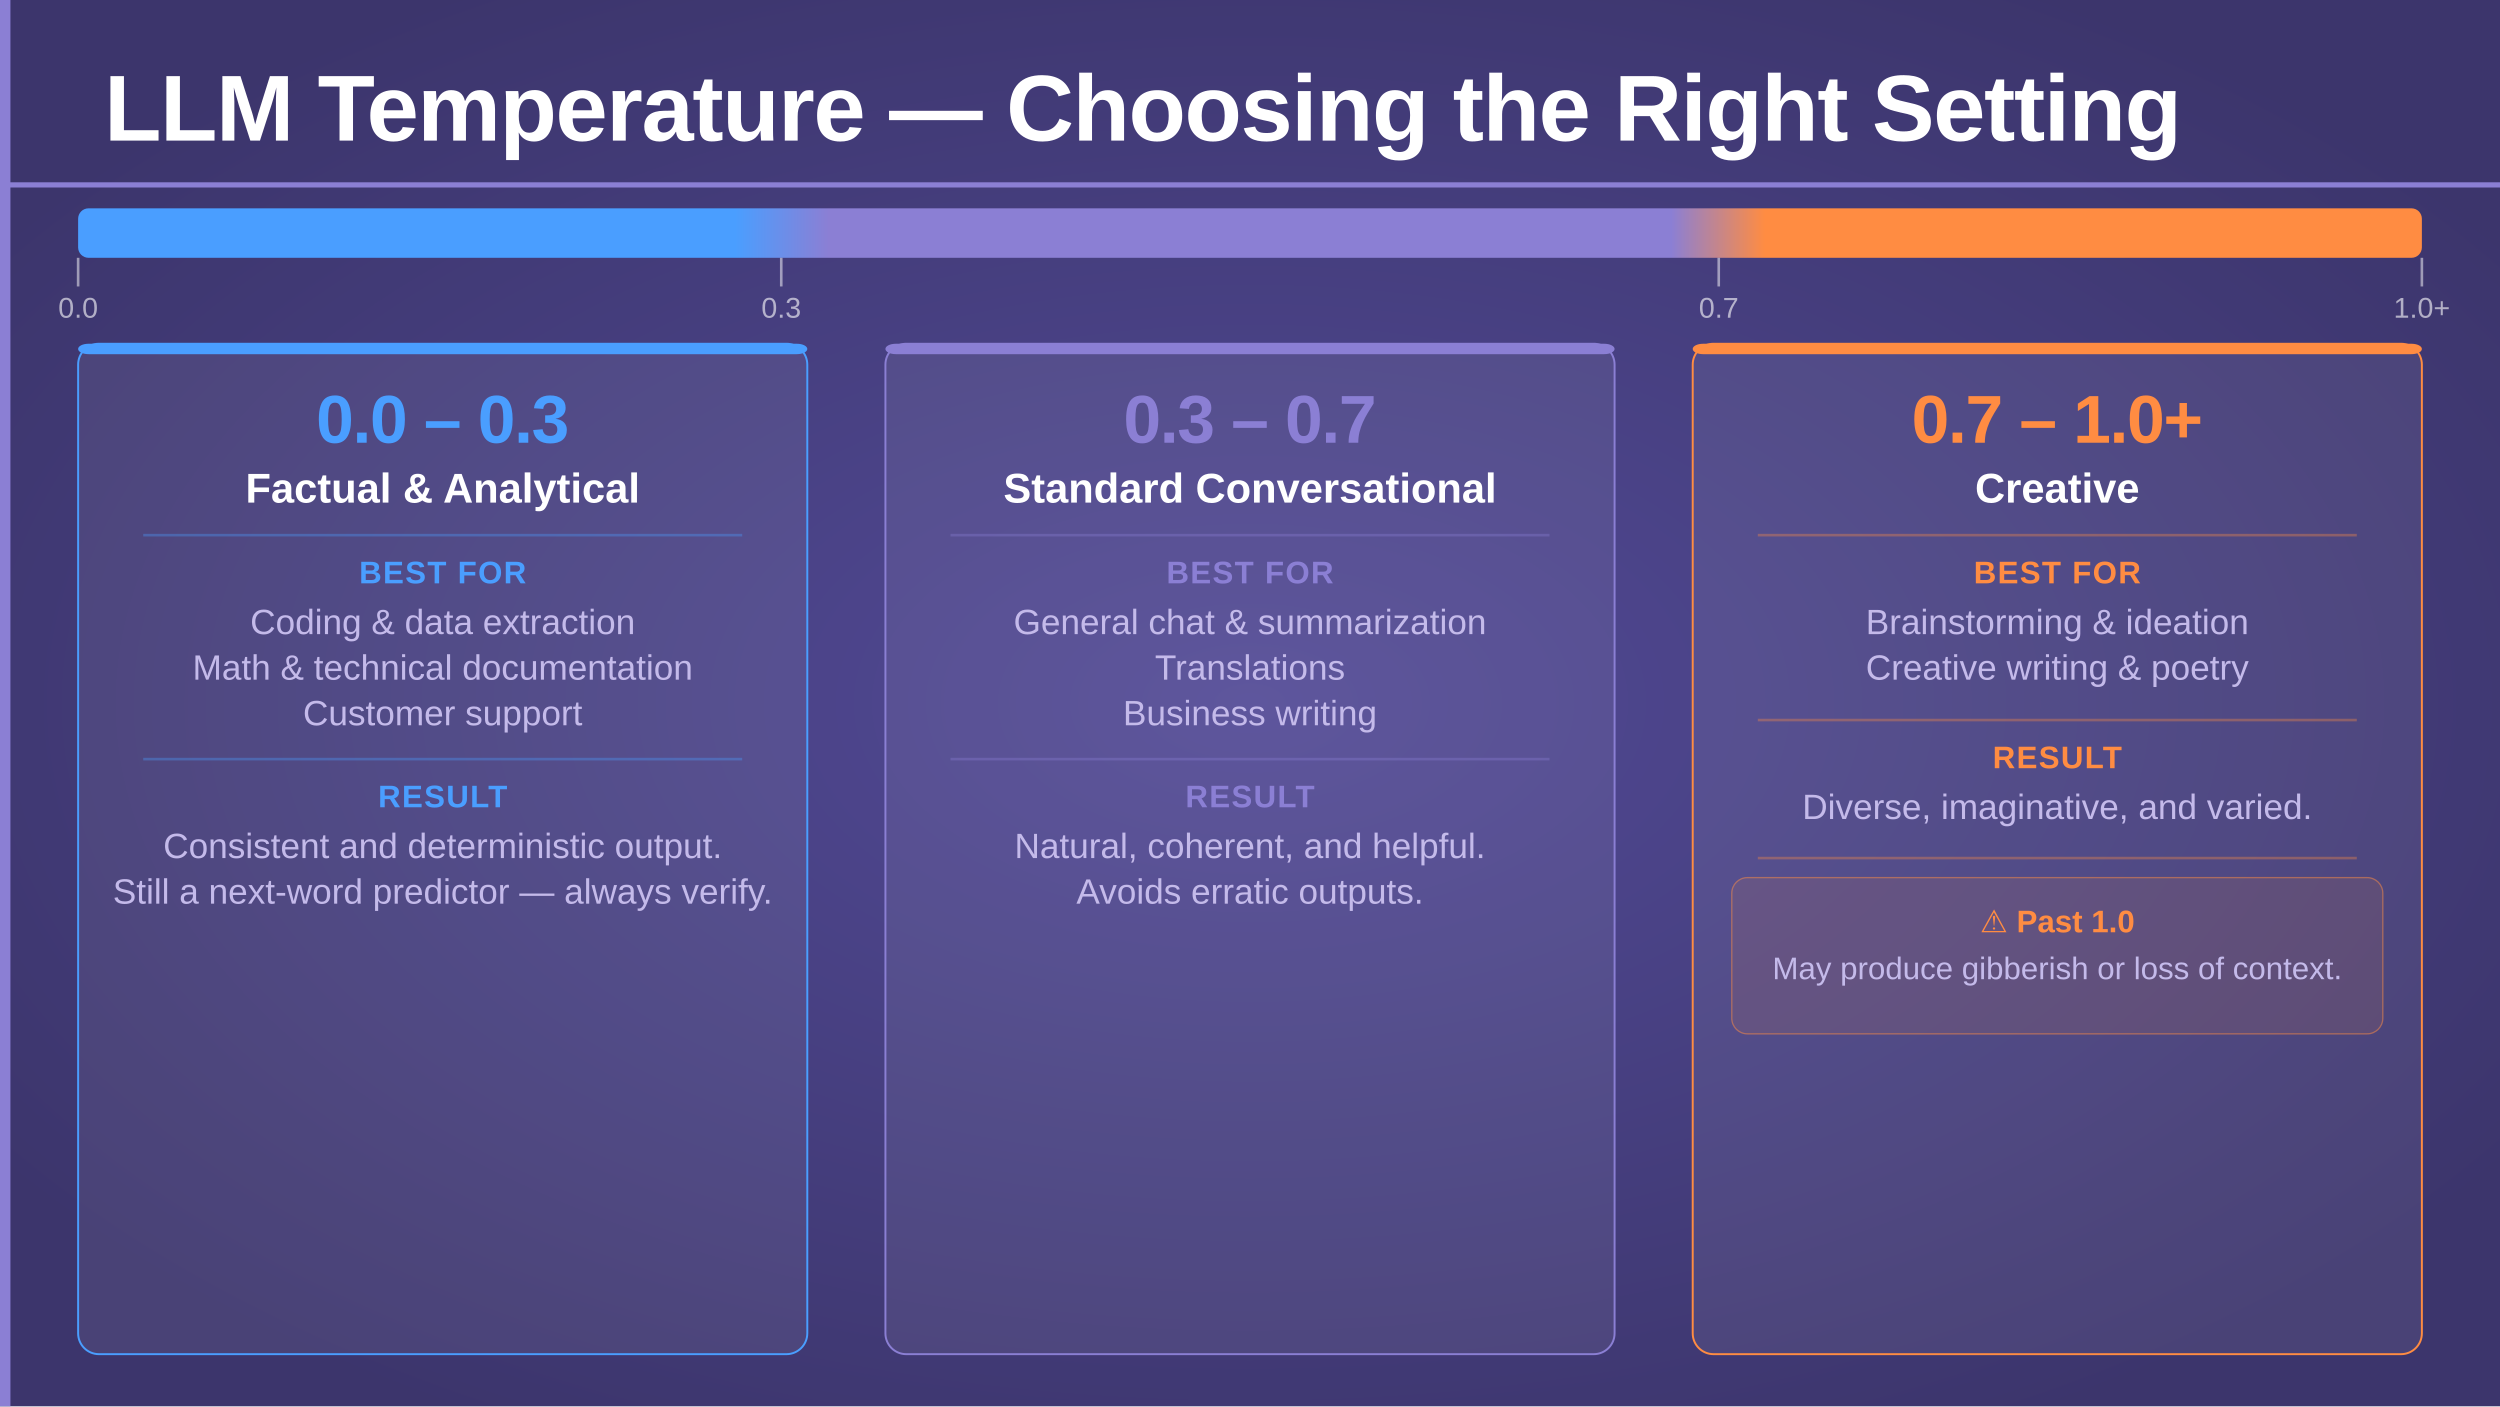
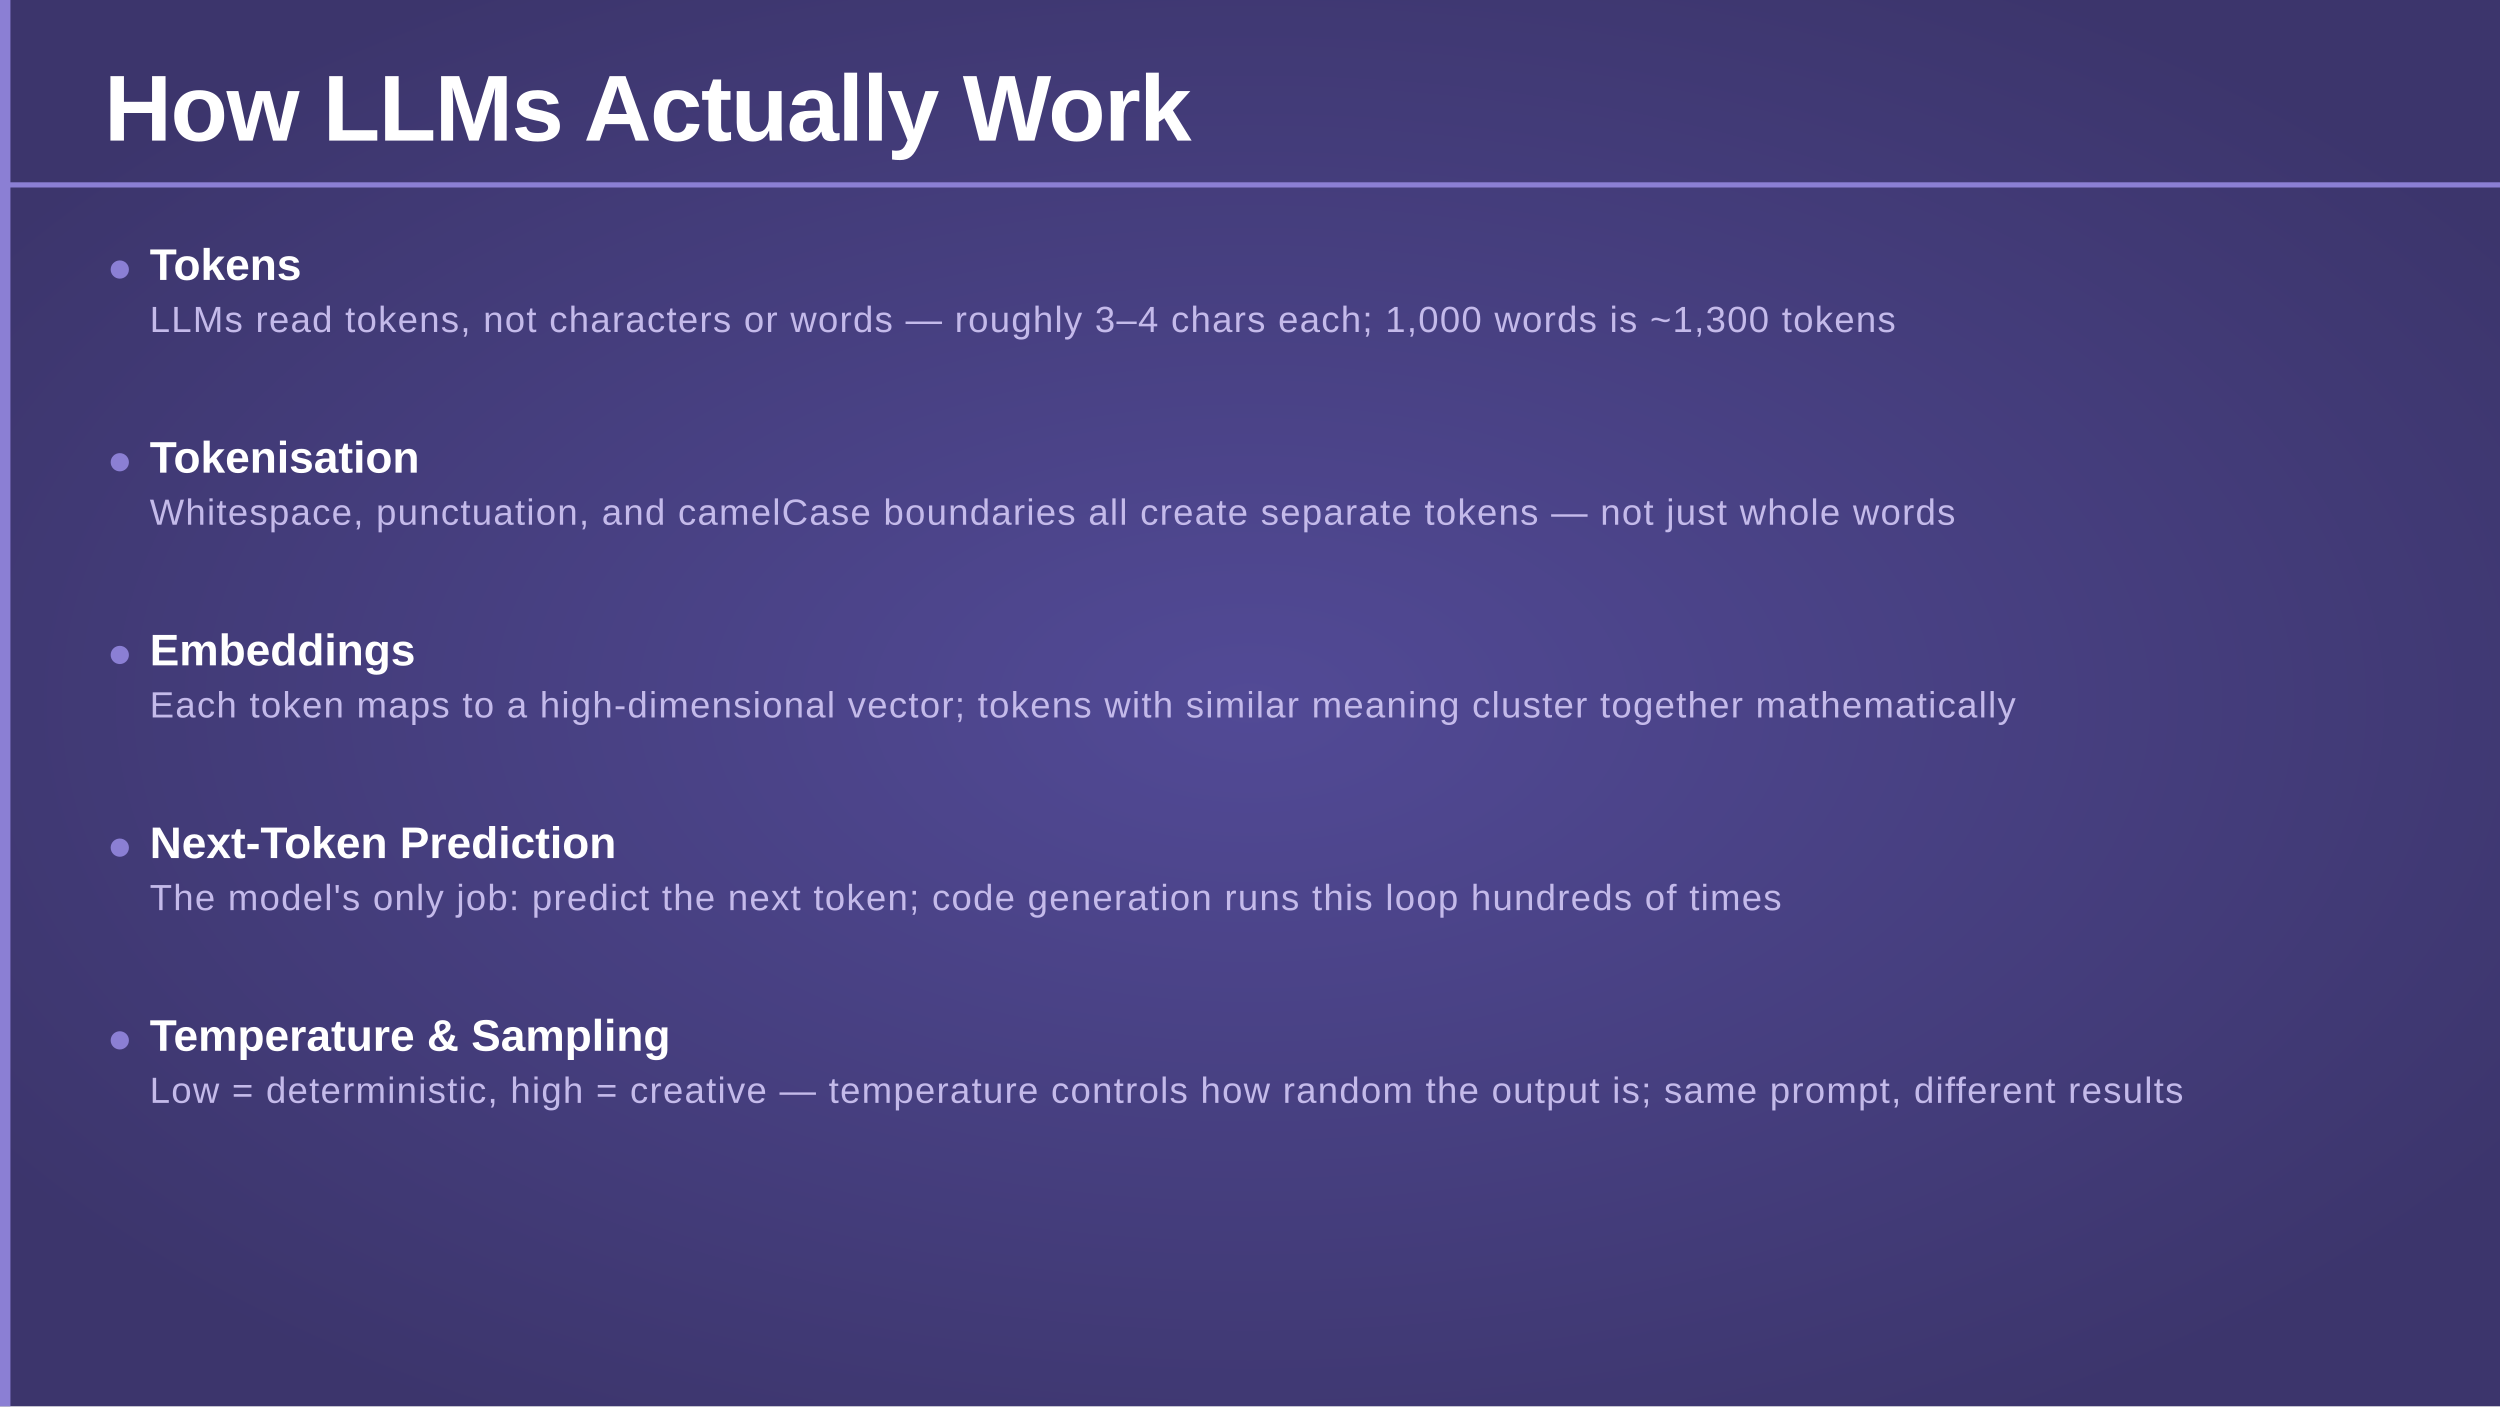
<svg xmlns="http://www.w3.org/2000/svg" viewBox="0 0 1920 1080" width="1920" height="1080">
  <defs>
    <radialGradient id="bgGlow" cx="50%" cy="50%" r="60%">
      <stop offset="0%" stop-color="#524a96" stop-opacity="1" />
      <stop offset="100%" stop-color="#3c356c" stop-opacity="1" />
    </radialGradient>
-     <linearGradient id="tempGrad" x1="0%" y1="0%" x2="100%" y2="0%">
-       <stop offset="0%" stop-color="#4a9eff" />
-       <stop offset="28%" stop-color="#4a9eff" />
-       <stop offset="32%" stop-color="#8b7fd4" />
-       <stop offset="68%" stop-color="#8b7fd4" />
-       <stop offset="72%" stop-color="#ff8c42" />
-       <stop offset="100%" stop-color="#ff8c42" />
-     </linearGradient>
  </defs>
  <rect width="1920" height="1080" fill="url(#bgGlow)" />
-   <rect x="0" y="0" width="8" height="1080" fill="#8b7fd4" />
-   <text x="80" y="108" font-family="'Segoe UI', 'Helvetica Neue', Arial, sans-serif" font-size="72" font-weight="700" fill="#ffffff" letter-spacing="-1">LLM Temperature — Choosing the Right Setting</text>
-   <rect x="0" y="140" width="1920" height="4" fill="#8b7fd4" />
-   <rect x="60" y="160" width="1800" height="38" rx="8" fill="url(#tempGrad)" />
-   <line x1="60" y1="198" x2="60" y2="220" stroke="#ffffff" stroke-width="2" opacity="0.5" />
-   <line x1="600" y1="198" x2="600" y2="220" stroke="#ffffff" stroke-width="2" opacity="0.5" />
-   <line x1="1320" y1="198" x2="1320" y2="220" stroke="#ffffff" stroke-width="2" opacity="0.5" />
-   <line x1="1860" y1="198" x2="1860" y2="220" stroke="#ffffff" stroke-width="2" opacity="0.5" />
-   <text x="60" y="244" font-family="'Segoe UI', 'Helvetica Neue', Arial, sans-serif" font-size="22" fill="#ffffff" fill-opacity="0.6" text-anchor="middle">0.0</text>
-   <text x="600" y="244" font-family="'Segoe UI', 'Helvetica Neue', Arial, sans-serif" font-size="22" fill="#ffffff" fill-opacity="0.6" text-anchor="middle">0.3</text>
-   <text x="1320" y="244" font-family="'Segoe UI', 'Helvetica Neue', Arial, sans-serif" font-size="22" fill="#ffffff" fill-opacity="0.6" text-anchor="middle">0.7</text>
-   <text x="1860" y="244" font-family="'Segoe UI', 'Helvetica Neue', Arial, sans-serif" font-size="22" fill="#ffffff" fill-opacity="0.6" text-anchor="middle">1.0+</text>
-   <rect x="60" y="264" width="560" height="776" rx="16" fill="#ffffff" fill-opacity="0.07" stroke="#4a9eff" stroke-width="1.5" />
-   <rect x="60" y="264" width="560" height="8" rx="8" fill="#4a9eff" />
-   <text x="340" y="340" font-family="'Segoe UI', 'Helvetica Neue', Arial, sans-serif" font-size="52" font-weight="800" fill="#4a9eff" text-anchor="middle" letter-spacing="-1">0.0 – 0.3</text>
-   <text x="340" y="386" font-family="'Segoe UI', 'Helvetica Neue', Arial, sans-serif" font-size="32" font-weight="700" fill="#ffffff" text-anchor="middle">Factual &amp; Analytical</text>
-   <rect x="110" y="410" width="460" height="2" fill="#4a9eff" fill-opacity="0.35" />
-   <text x="340" y="448" font-family="'Segoe UI', 'Helvetica Neue', Arial, sans-serif" font-size="24" font-weight="600" fill="#4a9eff" text-anchor="middle" letter-spacing="1">BEST FOR</text>
-   <text x="340" y="487" font-family="'Segoe UI', 'Helvetica Neue', Arial, sans-serif" font-size="27" font-weight="300" fill="#c4baea" text-anchor="middle">Coding &amp; data extraction</text>
-   <text x="340" y="522" font-family="'Segoe UI', 'Helvetica Neue', Arial, sans-serif" font-size="27" font-weight="300" fill="#c4baea" text-anchor="middle">Math &amp; technical documentation</text>
-   <text x="340" y="557" font-family="'Segoe UI', 'Helvetica Neue', Arial, sans-serif" font-size="27" font-weight="300" fill="#c4baea" text-anchor="middle">Customer support</text>
-   <rect x="110" y="582" width="460" height="2" fill="#4a9eff" fill-opacity="0.35" />
-   <text x="340" y="620" font-family="'Segoe UI', 'Helvetica Neue', Arial, sans-serif" font-size="24" font-weight="600" fill="#4a9eff" text-anchor="middle" letter-spacing="1">RESULT</text>
-   <text x="340" y="659" font-family="'Segoe UI', 'Helvetica Neue', Arial, sans-serif" font-size="27" font-weight="300" fill="#c4baea" text-anchor="middle">Consistent and deterministic output.</text>
-   <text x="340" y="694" font-family="'Segoe UI', 'Helvetica Neue', Arial, sans-serif" font-size="27" font-weight="300" fill="#c4baea" text-anchor="middle">Still a next-word predictor — always verify.</text>
-   <rect x="680" y="264" width="560" height="776" rx="16" fill="#ffffff" fill-opacity="0.07" stroke="#8b7fd4" stroke-width="1.5" />
-   <rect x="680" y="264" width="560" height="8" rx="8" fill="#8b7fd4" />
-   <text x="960" y="340" font-family="'Segoe UI', 'Helvetica Neue', Arial, sans-serif" font-size="52" font-weight="800" fill="#8b7fd4" text-anchor="middle" letter-spacing="-1">0.3 – 0.7</text>
-   <text x="960" y="386" font-family="'Segoe UI', 'Helvetica Neue', Arial, sans-serif" font-size="32" font-weight="700" fill="#ffffff" text-anchor="middle">Standard Conversational</text>
-   <rect x="730" y="410" width="460" height="2" fill="#8b7fd4" fill-opacity="0.35" />
-   <text x="960" y="448" font-family="'Segoe UI', 'Helvetica Neue', Arial, sans-serif" font-size="24" font-weight="600" fill="#8b7fd4" text-anchor="middle" letter-spacing="1">BEST FOR</text>
-   <text x="960" y="487" font-family="'Segoe UI', 'Helvetica Neue', Arial, sans-serif" font-size="27" font-weight="300" fill="#c4baea" text-anchor="middle">General chat &amp; summarization</text>
-   <text x="960" y="522" font-family="'Segoe UI', 'Helvetica Neue', Arial, sans-serif" font-size="27" font-weight="300" fill="#c4baea" text-anchor="middle">Translations</text>
-   <text x="960" y="557" font-family="'Segoe UI', 'Helvetica Neue', Arial, sans-serif" font-size="27" font-weight="300" fill="#c4baea" text-anchor="middle">Business writing</text>
-   <rect x="730" y="582" width="460" height="2" fill="#8b7fd4" fill-opacity="0.35" />
-   <text x="960" y="620" font-family="'Segoe UI', 'Helvetica Neue', Arial, sans-serif" font-size="24" font-weight="600" fill="#8b7fd4" text-anchor="middle" letter-spacing="1">RESULT</text>
-   <text x="960" y="659" font-family="'Segoe UI', 'Helvetica Neue', Arial, sans-serif" font-size="27" font-weight="300" fill="#c4baea" text-anchor="middle">Natural, coherent, and helpful.</text>
-   <text x="960" y="694" font-family="'Segoe UI', 'Helvetica Neue', Arial, sans-serif" font-size="27" font-weight="300" fill="#c4baea" text-anchor="middle">Avoids erratic outputs.</text>
-   <rect x="1300" y="264" width="560" height="776" rx="16" fill="#ffffff" fill-opacity="0.07" stroke="#ff8c42" stroke-width="1.5" />
-   <rect x="1300" y="264" width="560" height="8" rx="8" fill="#ff8c42" />
-   <text x="1580" y="340" font-family="'Segoe UI', 'Helvetica Neue', Arial, sans-serif" font-size="52" font-weight="800" fill="#ff8c42" text-anchor="middle" letter-spacing="-1">0.7 – 1.0+</text>
-   <text x="1580" y="386" font-family="'Segoe UI', 'Helvetica Neue', Arial, sans-serif" font-size="32" font-weight="700" fill="#ffffff" text-anchor="middle">Creative</text>
-   <rect x="1350" y="410" width="460" height="2" fill="#ff8c42" fill-opacity="0.35" />
-   <text x="1580" y="448" font-family="'Segoe UI', 'Helvetica Neue', Arial, sans-serif" font-size="24" font-weight="600" fill="#ff8c42" text-anchor="middle" letter-spacing="1">BEST FOR</text>
-   <text x="1580" y="487" font-family="'Segoe UI', 'Helvetica Neue', Arial, sans-serif" font-size="27" font-weight="300" fill="#c4baea" text-anchor="middle">Brainstorming &amp; ideation</text>
-   <text x="1580" y="522" font-family="'Segoe UI', 'Helvetica Neue', Arial, sans-serif" font-size="27" font-weight="300" fill="#c4baea" text-anchor="middle">Creative writing &amp; poetry</text>
-   <rect x="1350" y="552" width="460" height="2" fill="#ff8c42" fill-opacity="0.35" />
-   <text x="1580" y="590" font-family="'Segoe UI', 'Helvetica Neue', Arial, sans-serif" font-size="24" font-weight="600" fill="#ff8c42" text-anchor="middle" letter-spacing="1">RESULT</text>
-   <text x="1580" y="629" font-family="'Segoe UI', 'Helvetica Neue', Arial, sans-serif" font-size="27" font-weight="300" fill="#c4baea" text-anchor="middle">Diverse, imaginative, and varied.</text>
-   <rect x="1350" y="658" width="460" height="2" fill="#ff8c42" fill-opacity="0.35" />
-   <rect x="1330" y="674" width="500" height="120" rx="12" fill="#ff8c42" fill-opacity="0.1" stroke="#ff8c42" stroke-width="1" stroke-opacity="0.5" />
-   <text x="1580" y="716" font-family="'Segoe UI', 'Helvetica Neue', Arial, sans-serif" font-size="24" font-weight="700" fill="#ff8c42" text-anchor="middle">⚠  Past 1.0</text>
-   <text x="1580" y="752" font-family="'Segoe UI', 'Helvetica Neue', Arial, sans-serif" font-size="24" font-weight="300" fill="#c4baea" text-anchor="middle">May produce gibberish or loss of context.</text>
+   <rect x="0" y="0" width="8" height="1080" fill="#8b7fd4" rx="0" />
+   <text x="80" y="108" font-family="'Segoe UI', 'Helvetica Neue', Arial, sans-serif" font-size="72" font-weight="700" fill="#ffffff" letter-spacing="-1">How LLMs Actually Work</text>
+   <rect x="0" y="140" width="1920" height="4" fill="#8b7fd4" rx="0" />
+   <circle cx="92" cy="207" r="7" fill="#8b7fd4" />
+   <text x="115" y="215" font-family="'Segoe UI', 'Helvetica Neue', Arial, sans-serif" font-size="34" font-weight="600" fill="#ffffff" letter-spacing="0">Tokens</text>
+   <text x="115" y="255" font-family="'Segoe UI', 'Helvetica Neue', Arial, sans-serif" font-size="28" font-weight="300" fill="#c4baea" letter-spacing="1">LLMs read tokens, not characters or words — roughly 3–4 chars each; 1,000 words is ~1,300 tokens</text>
+   <circle cx="92" cy="355" r="7" fill="#8b7fd4" />
+   <text x="115" y="363" font-family="'Segoe UI', 'Helvetica Neue', Arial, sans-serif" font-size="34" font-weight="600" fill="#ffffff" letter-spacing="0">Tokenisation</text>
+   <text x="115" y="403" font-family="'Segoe UI', 'Helvetica Neue', Arial, sans-serif" font-size="28" font-weight="300" fill="#c4baea" letter-spacing="1">Whitespace, punctuation, and camelCase boundaries all create separate tokens — not just whole words</text>
+   <circle cx="92" cy="503" r="7" fill="#8b7fd4" />
+   <text x="115" y="511" font-family="'Segoe UI', 'Helvetica Neue', Arial, sans-serif" font-size="34" font-weight="600" fill="#ffffff" letter-spacing="0">Embeddings</text>
+   <text x="115" y="551" font-family="'Segoe UI', 'Helvetica Neue', Arial, sans-serif" font-size="28" font-weight="300" fill="#c4baea" letter-spacing="1">Each token maps to a high-dimensional vector; tokens with similar meaning cluster together mathematically</text>
+   <circle cx="92" cy="651" r="7" fill="#8b7fd4" />
+   <text x="115" y="659" font-family="'Segoe UI', 'Helvetica Neue', Arial, sans-serif" font-size="34" font-weight="600" fill="#ffffff" letter-spacing="0">Next-Token Prediction</text>
+   <text x="115" y="699" font-family="'Segoe UI', 'Helvetica Neue', Arial, sans-serif" font-size="28" font-weight="300" fill="#c4baea" letter-spacing="1">The model's only job: predict the next token; code generation runs this loop hundreds of times</text>
+   <circle cx="92" cy="799" r="7" fill="#8b7fd4" />
+   <text x="115" y="807" font-family="'Segoe UI', 'Helvetica Neue', Arial, sans-serif" font-size="34" font-weight="600" fill="#ffffff" letter-spacing="0">Temperature &amp; Sampling</text>
+   <text x="115" y="847" font-family="'Segoe UI', 'Helvetica Neue', Arial, sans-serif" font-size="28" font-weight="300" fill="#c4baea" letter-spacing="1">Low = deterministic, high = creative — temperature controls how random the output is; same prompt, different results</text>
</svg>
